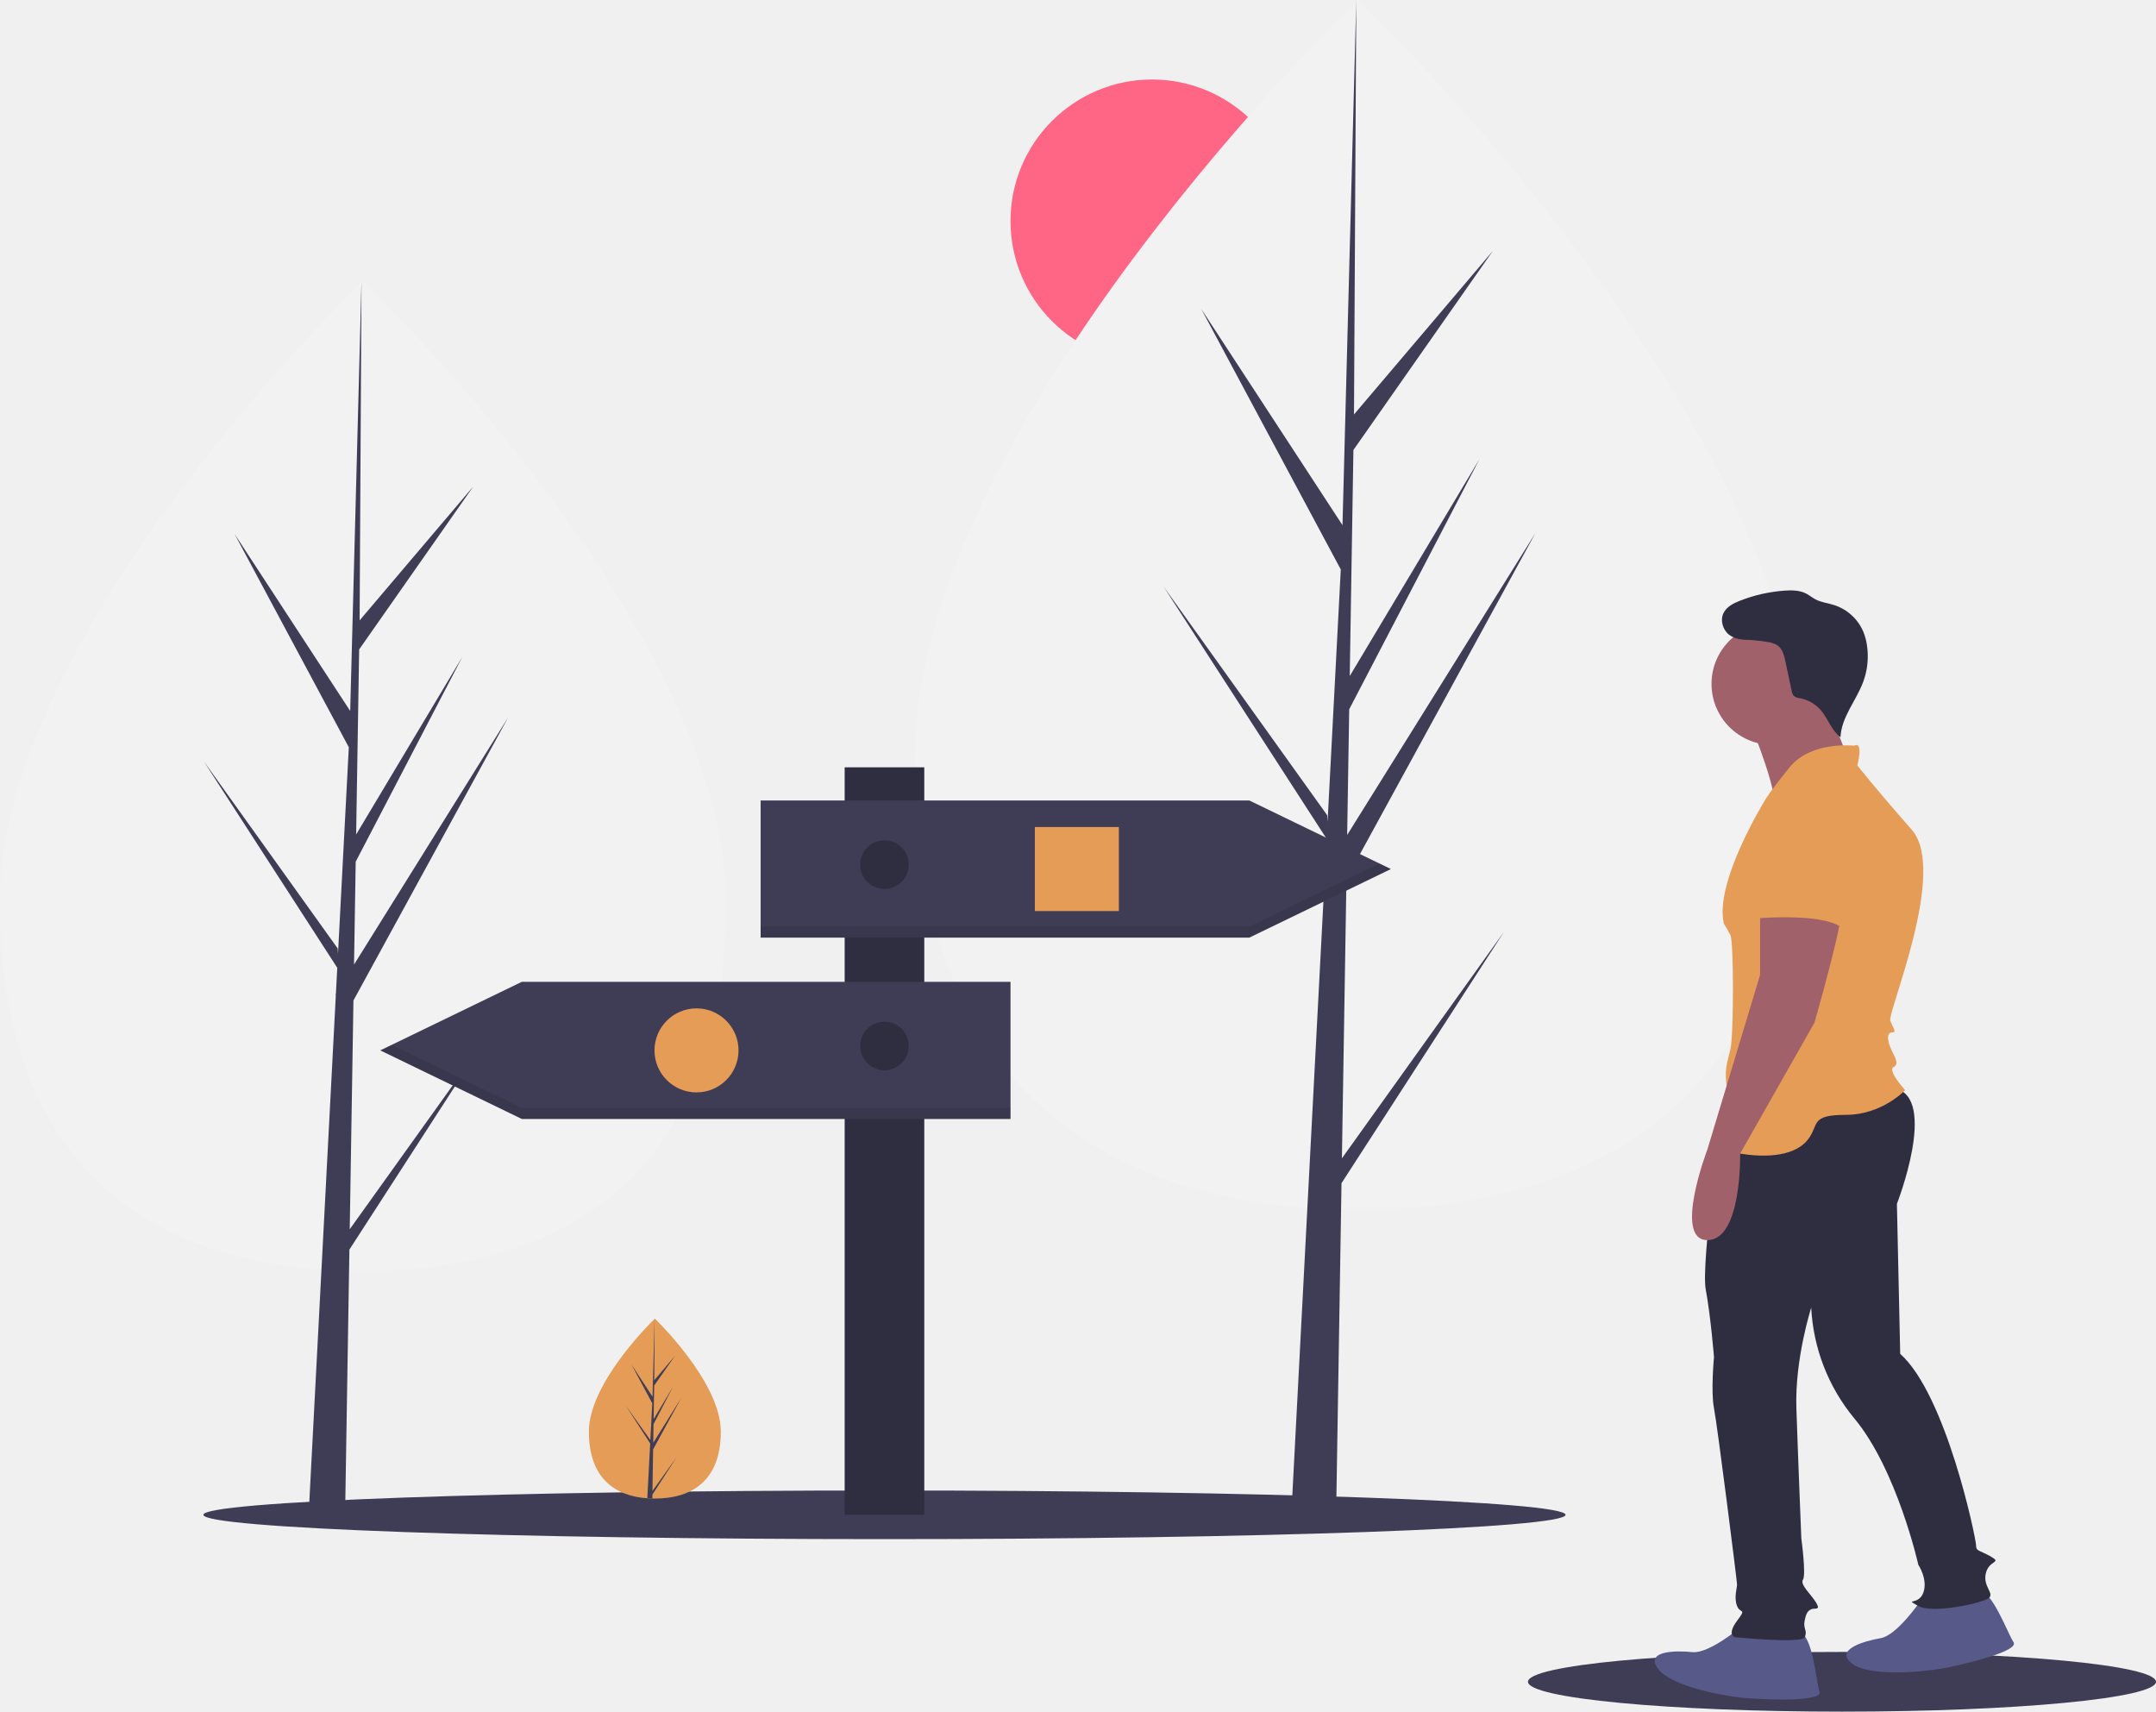
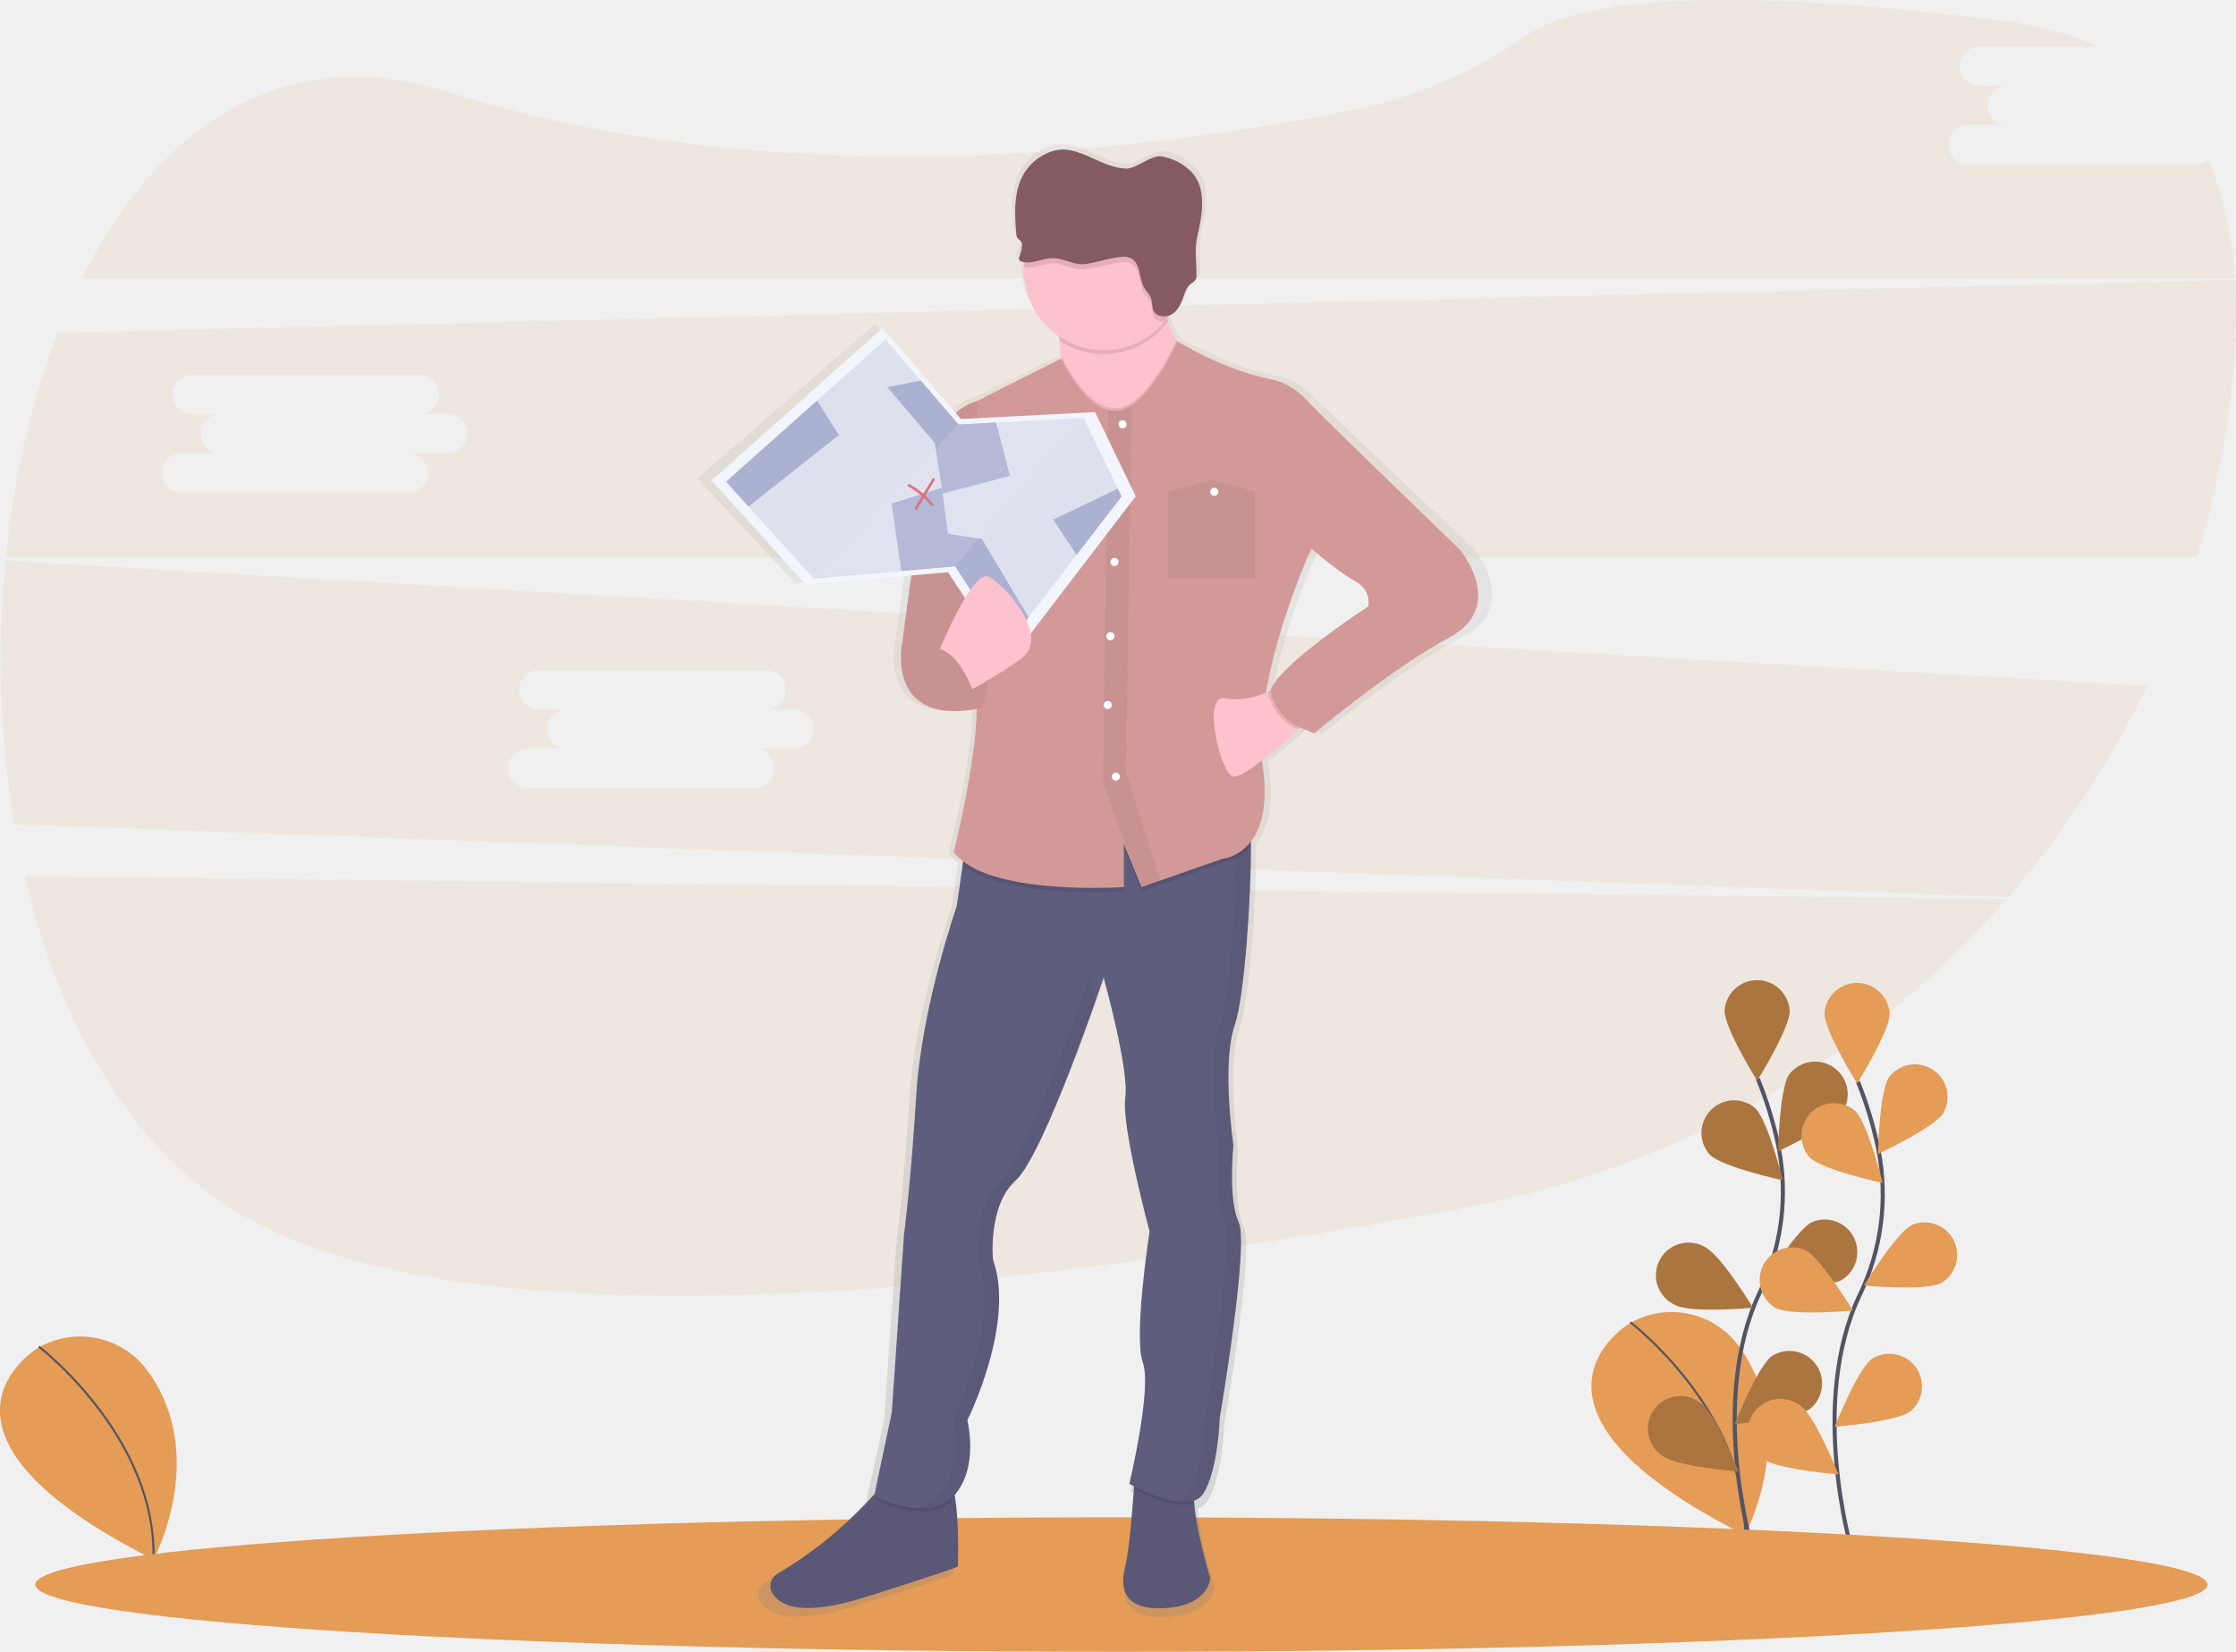
- <svg xmlns="http://www.w3.org/2000/svg" id="ee68b97f-fc10-400d-a2ff-be2b67d80654" data-name="Layer 1" width="974.967" height="773.958" viewBox="0 0 974.967 773.958">
-   <circle cx="520.967" cy="99.958" r="64" fill="#ff6584" />
-   <path d="M440.78,470.993c0,123.61-73.484,166.77-164.132,166.77s-164.132-43.16-164.132-166.77S276.648,190.131,276.648,190.131,440.78,347.383,440.78,470.993Z" transform="translate(-112.5165 -63.02104)" fill="#f2f2f2" />
-   <polygon points="158.153 555.833 159.833 452.383 229.79 324.4 160.097 436.154 160.852 389.639 209.067 297.044 161.052 377.329 161.052 377.329 162.412 293.669 214.04 219.952 162.625 280.514 163.474 127.11 158.138 330.188 158.576 321.811 106.085 241.464 157.735 337.893 152.844 431.327 152.698 428.847 92.185 344.294 152.515 437.608 151.903 449.293 151.794 449.469 151.844 450.428 139.435 687.478 156.014 687.478 158.003 565.037 218.185 471.952 158.153 555.833" fill="#3f3d56" />
-   <path d="M927.164,406.143c0,151.011-89.774,203.739-200.516,203.739S526.132,557.154,526.132,406.143,726.648,63.021,726.648,63.021,927.164,255.131,927.164,406.143Z" transform="translate(-112.5165 -63.02104)" fill="#f2f2f2" />
-   <polygon points="606.827 523.761 608.88 397.378 694.345 241.024 609.202 377.552 610.126 320.725 669.028 207.605 610.37 305.687 610.37 305.687 612.03 203.481 675.104 113.423 612.291 187.409 613.329 0 606.809 248.096 607.345 237.861 543.218 139.704 606.317 257.508 600.341 371.654 600.164 368.625 526.236 265.329 599.94 379.328 599.192 393.603 599.059 393.818 599.12 394.99 583.96 684.589 604.214 684.589 606.645 535.005 680.167 421.285 606.827 523.761" fill="#3f3d56" />
-   <ellipse cx="399.967" cy="684.958" rx="308" ry="11" fill="#3f3d56" />
-   <ellipse cx="832.967" cy="760.458" rx="142" ry="13.5" fill="#3f3d56" />
-   <rect x="381.967" y="346.958" width="36" height="338" fill="#2f2e41" />
-   <polygon points="564.967 423.958 343.967 423.958 343.967 361.958 564.967 361.958 628.967 392.958 564.967 423.958" fill="#3f3d56" />
-   <polygon points="564.967 418.958 343.967 418.958 343.967 423.958 564.967 423.958 628.967 392.958 623.806 390.458 564.967 418.958" opacity="0.1" />
-   <polygon points="235.967 505.958 456.967 505.958 456.967 443.958 235.967 443.958 171.967 474.958 235.967 505.958" fill="#3f3d56" />
-   <polygon points="177.128 472.458 171.967 474.958 235.967 505.958 456.967 505.958 456.967 500.958 235.967 500.958 177.128 472.458" opacity="0.1" />
-   <rect x="467.967" y="373.958" width="38" height="38" fill="#e49c56" />
-   <circle cx="314.967" cy="474.958" r="19" fill="#e49c56" />
-   <circle cx="399.967" cy="390.958" r="11" fill="#2f2e41" />
-   <circle cx="399.967" cy="472.958" r="11" fill="#2f2e41" />
-   <path d="M438.483,710.315c0,22.469-13.356,30.314-29.834,30.314q-.573,0-1.143-.013c-.763-.016-1.52-.053-2.267-.104-14.871-1.052-26.424-9.301-26.424-30.197,0-21.625,27.634-48.912,29.71-50.932l.004-.004c.08-.078.12-.116.12-.116S438.483,687.847,438.483,710.315Z" transform="translate(-112.5165 -63.02104)" fill="#e49c56" />
-   <path d="M407.563,737.192l10.912-15.247-10.939,16.921-.029,1.75c-.763-.016-1.52-.053-2.267-.104l1.176-22.479-.009-.174.02-.033.111-2.123L395.571,698.74,406.572,714.11l.025.451.889-16.985-9.388-17.528,9.503,14.547.925-35.212.004-.12v.116l-.154,27.767,9.347-11.008L408.337,689.539l-.247,15.207,8.727-14.594-8.763,16.832-.138,8.454,12.669-20.313-12.717,23.263Z" transform="translate(-112.5165 -63.02104)" fill="#3f3d56" />
-   <path d="M899.524,798.893s-14.159,11.923-21.611,11.178-21.611-.745-15.649,7.452,30.554,12.669,40.987,13.414,33.535,1.49,32.044-2.981S932.313,802.619,926.351,801.129,899.524,798.893,899.524,798.893Z" transform="translate(-112.5165 -63.02104)" fill="#575a89" />
-   <path d="M980.789,787.186s-10.434,15.29-17.812,16.575-21.016,5.09-13.071,11.384,32.834,3.991,43.084,1.905,32.701-7.577,30.064-11.483-9.681-23.604-15.824-23.437S980.789,787.186,980.789,787.186Z" transform="translate(-112.5165 -63.02104)" fill="#575a89" />
-   <path d="M891.229,568.517s-9.591,65.684-7.355,77.607,3.726,30.554,3.726,30.554-1.49,15.649,0,23.102,10.433,78.247,10.433,79.738-1.49,5.962,0,9.688,4.471.745,0,6.707-1.49,7.452-.745,7.452,29.809,2.981,31.299,0-.745-3.726,0-7.452,1.49-4.471,2.981-5.216,4.471.745,2.236-2.981-7.452-8.197-5.962-10.433-.745-18.63-.745-18.63-1.49-36.515-2.236-58.872,6.707-45.458,6.707-45.458a85.264,85.264,0,0,0,19.376,49.929c19.376,23.102,29.063,66.324,29.063,66.324s4.471,6.707,2.236,12.669-8.943,2.236-2.236,5.962,29.809-1.49,32.044-3.726-2.981-5.216-1.49-11.178,7.452-4.471,2.236-7.452-6.707-2.236-6.707-5.216-13.414-67.814-34.28-86.445l-1.49-67.814s18.63-47.694-.745-52.165S891.229,568.517,891.229,568.517Z" transform="translate(-112.5165 -63.02104)" fill="#2f2e41" />
-   <path d="M904.74,392.006s12.669,31.299,9.688,35.77,36.515-14.904,36.515-14.904-12.669-31.299-12.669-35.025S904.74,392.006,904.74,392.006Z" transform="translate(-112.5165 -63.02104)" fill="#a0616a" />
-   <circle cx="801.539" cy="309.237" r="27.573" fill="#a0616a" />
-   <path d="M950.943,400.204s-19.376-2.236-29.063,9.688-11.178,14.904-11.178,14.904-23.102,37.261-18.63,55.891a53.906,53.906,0,0,1,2.981,5.216c1.49,2.981,1.49,44.713,0,51.42s-2.981,8.943-1.49,18.63-11.923,25.337,3.726,28.318,27.573.745,32.789-5.962.745-11.178,17.14-11.178,26.828-11.178,26.828-11.178-8.197-8.943-5.216-10.433,0-5.216-1.49-8.943-1.49-6.707.745-6.707.745-1.49-.745-5.216,26.082-67.814,9.688-86.445-24.592-29.063-24.592-29.063S955.415,397.968,950.943,400.204Z" transform="translate(-112.5165 -63.02104)" fill="#e49c56" />
-   <path d="M908.466,470.999v32.789L884.619,582.781s-15.649,40.987,0,40.987,14.811-39.12,14.811-39.12l33.628-59.248s13.414-46.948,11.923-50.675S908.466,470.999,908.466,470.999Z" transform="translate(-112.5165 -63.02104)" fill="#a0616a" />
-   <path d="M921.135,422.56s-22.356,8.943-16.395,32.789,0,23.102,0,23.102,30.554-2.981,40.242,3.726l2.236-8.943S956.16,421.815,921.135,422.56Z" transform="translate(-112.5165 -63.02104)" fill="#e49c56" />
-   <path d="M904.64,351.559a11.001,11.001,0,0,1-10.334-1.608c-2.809-2.314-4-6.585-2.348-9.828,1.427-2.8,4.479-4.337,7.406-5.482a68.83,68.83,0,0,1,20.171-4.555c3.297-.234,6.759-.197,9.701,1.309,1.456.745,2.72,1.821,4.162,2.592,2.651,1.419,5.735,1.735,8.6,2.648A21.526,21.526,0,0,1,955.152,348.728a25.939,25.939,0,0,1,1.62,6.003,33.435,33.435,0,0,1-1.739,16.738c-3.177,8.458-9.839,15.852-10.215,24.879-4.078-2.959-5.59-8.299-8.858-12.133a16.503,16.503,0,0,0-9.419-5.463,5.246,5.246,0,0,1-2.808-1.024,4.52,4.52,0,0,1-1.025-2.392l-2.79-13.174c-.568-2.681-1.285-5.604-3.489-7.234a10.558,10.558,0,0,0-4.548-1.602,71.339,71.339,0,0,0-11.65-1.062" transform="translate(-112.5165 -63.02104)" fill="#2f2e41" />
+ <svg xmlns="http://www.w3.org/2000/svg" id="86b9c162-e770-4ffa-9cda-84e615f7dc7a" data-name="Layer 1" width="1097.33" height="810.62" viewBox="0 0 1097.33 810.62">
+   <defs>
+     <linearGradient id="18f7bdf6-b159-4951-801a-ccf90bc3291f" x1="588.67" y1="838.15" x2="588.67" y2="115.47" gradientUnits="userSpaceOnUse">
+       <stop offset="0" stop-color="gray" stop-opacity="0.25" />
+       <stop offset="0.54" stop-color="gray" stop-opacity="0.12" />
+       <stop offset="1" stop-color="gray" stop-opacity="0.1" />
+     </linearGradient>
+   </defs>
+   <path d="M63.41,474.66C80.77,548.86,117.52,613,175.6,644.09c120.7,64.61,392.91,31.29,596.07-7A465.21,465.21,0,0,0,1036.21,485.9Z" transform="translate(-51.34 -44.69)" fill="#e49c56" opacity="0.1" />
+   <path d="M850.65,694.41S783,735.21,907.68,798c0,0,27.46-51-2.9-92.57a40.94,40.94,0,0,0-53.12-11.64Z" transform="translate(-51.34 -44.69)" fill="#e49c56" />
+   <path d="M851.43,693.55S909.31,737.83,907.68,798" transform="translate(-51.34 -44.69)" fill="none" stroke="#535461" stroke-miterlimit="10" />
+   <path d="M69.65,706.41S2,747.21,126.68,810c0,0,27.46-51-2.9-92.57a40.94,40.94,0,0,0-53.12-11.64Z" transform="translate(-51.34 -44.69)" fill="#e49c56" />
+   <path d="M70.43,705.55S128.31,749.83,126.68,810" transform="translate(-51.34 -44.69)" fill="none" stroke="#535461" stroke-miterlimit="10" />
+   <path d="M911,803.77s-21.19-72,4-124.91a113.65,113.65,0,0,0,9.19-71.3A191.13,191.13,0,0,0,914,574.1" transform="translate(-51.34 -44.69)" fill="none" stroke="#535461" stroke-miterlimit="10" stroke-width="2" />
+   <path d="M929.69,540.64c0,8.82-16,34.39-16,34.39s-16-25.57-16-34.39a16,16,0,0,1,31.93,0Z" transform="translate(-51.34 -44.69)" fill="#e49c56" />
+   <path d="M956.08,589.48c-4.79,7.4-32.09,20.19-32.09,20.19s.5-30.14,5.29-37.54a16,16,0,0,1,26.8,17.36Z" transform="translate(-51.34 -44.69)" fill="#e49c56" />
+   <path d="M954.93,672.95c-7.87,4-37.89,1.23-37.89,1.23s15.64-25.77,23.52-29.74a16,16,0,0,1,14.38,28.51Z" transform="translate(-51.34 -44.69)" fill="#e49c56" />
+   <path d="M939.83,735.91c-7.09,5.24-37.14,7.61-37.14,7.61s11.06-28,18.15-33.29a16,16,0,0,1,19,25.67Z" transform="translate(-51.34 -44.69)" fill="#e49c56" />
+   <path d="M890.46,611.38c6.32,6.14,35.79,12.51,35.79,12.51s-7.22-29.27-13.54-35.41a16,16,0,0,0-22.25,22.9Z" transform="translate(-51.34 -44.69)" fill="#e49c56" />
+   <path d="M873.75,685.23c7.87,4,37.89,1.23,37.89,1.23S896,660.69,888.12,656.72a16,16,0,1,0-14.38,28.51Z" transform="translate(-51.34 -44.69)" fill="#e49c56" />
+   <path d="M867.35,759.24c7.09,5.24,37.14,7.61,37.14,7.61s-11.06-28-18.15-33.29a16,16,0,1,0-19,25.67Z" transform="translate(-51.34 -44.69)" fill="#e49c56" />
+   <path d="M929.69,540.64c0,8.82-16,34.39-16,34.39s-16-25.57-16-34.39a16,16,0,0,1,31.93,0Z" transform="translate(-51.34 -44.69)" opacity="0.25" />
+   <path d="M956.08,589.48c-4.79,7.4-32.09,20.19-32.09,20.19s.5-30.14,5.29-37.54a16,16,0,0,1,26.8,17.36Z" transform="translate(-51.34 -44.69)" opacity="0.25" />
+   <path d="M954.93,672.95c-7.87,4-37.89,1.23-37.89,1.23s15.64-25.77,23.52-29.74a16,16,0,0,1,14.38,28.51Z" transform="translate(-51.34 -44.69)" opacity="0.25" />
+   <path d="M939.83,735.91c-7.09,5.24-37.14,7.61-37.14,7.61s11.06-28,18.15-33.29a16,16,0,0,1,19,25.67Z" transform="translate(-51.34 -44.69)" opacity="0.25" />
+   <path d="M890.46,611.38c6.32,6.14,35.79,12.51,35.79,12.51s-7.22-29.27-13.54-35.41a16,16,0,0,0-22.25,22.9Z" transform="translate(-51.34 -44.69)" opacity="0.25" />
+   <path d="M873.75,685.23c7.87,4,37.89,1.23,37.89,1.23S896,660.69,888.12,656.72a16,16,0,1,0-14.38,28.51Z" transform="translate(-51.34 -44.69)" opacity="0.25" />
+   <path d="M867.35,759.24c7.09,5.24,37.14,7.61,37.14,7.61s-11.06-28-18.15-33.29a16,16,0,1,0-19,25.67Z" transform="translate(-51.34 -44.69)" opacity="0.25" />
+   <path d="M960,805.14s-21.19-72,4-124.91a113.65,113.65,0,0,0,9.19-71.3,191.13,191.13,0,0,0-10.09-33.46" transform="translate(-51.34 -44.69)" fill="none" stroke="#535461" stroke-miterlimit="10" stroke-width="2" />
+   <path d="M978.73,542c0,8.82-16,34.39-16,34.39s-16-25.57-16-34.39a16,16,0,0,1,31.93,0Z" transform="translate(-51.34 -44.69)" fill="#e49c56" />
+   <path d="M1005.12,590.85C1000.33,598.25,973,611,973,611s.5-30.14,5.29-37.54a16,16,0,0,1,26.8,17.36Z" transform="translate(-51.34 -44.69)" fill="#e49c56" />
+   <path d="M1004,674.32c-7.87,4-37.89,1.23-37.89,1.23s15.64-25.77,23.52-29.74A16,16,0,0,1,1004,674.32Z" transform="translate(-51.34 -44.69)" fill="#e49c56" />
+   <path d="M988.87,737.28c-7.09,5.24-37.14,7.61-37.14,7.61s11.06-28,18.15-33.29a16,16,0,0,1,19,25.67Z" transform="translate(-51.34 -44.69)" fill="#e49c56" />
+   <path d="M939.5,612.75c6.32,6.14,35.79,12.51,35.79,12.51s-7.22-29.27-13.54-35.41a16,16,0,0,0-22.25,22.9Z" transform="translate(-51.34 -44.69)" fill="#e49c56" />
+   <path d="M922.78,686.6c7.87,4,37.89,1.23,37.89,1.23S945,662.06,937.16,658.09a16,16,0,0,0-14.38,28.51Z" transform="translate(-51.34 -44.69)" fill="#e49c56" />
+   <path d="M916.38,760.61c7.09,5.24,37.14,7.61,37.14,7.61s-11.06-28-18.15-33.29a16,16,0,1,0-19,25.67Z" transform="translate(-51.34 -44.69)" fill="#e49c56" />
+   <path d="M1128.77,125.41H1017.3a9.63,9.63,0,1,1,0-19.27h19.27a9.63,9.63,0,0,1,0-19.27H1022.8a9.63,9.63,0,0,1,0-19.27H1081c-12.91-6-28-10.27-45.38-12.51-158.64-20.38-215.28-6.9-235.26,7-24.65,17.1-52.15,29.68-81.54,35.74C620.92,118,437.87,142.29,272,90c-82.46-26-143.75,17.92-180.48,91.28H1148.13c-1.38-21.32-5.51-41-13.09-58.24A9.58,9.58,0,0,1,1128.77,125.41Z" transform="translate(-51.34 -44.69)" fill="#e49c56" opacity="0.1" />
+   <path d="M54,319.79a491.06,491.06,0,0,0,4.33,129.46L1037,485a460,460,0,0,0,68-103.7ZM441,412.14H421.77a9.63,9.63,0,0,1,0,19.27H310.3a9.63,9.63,0,1,1,0-19.27h19.27a9.63,9.63,0,0,1,0-19.27H315.8a9.63,9.63,0,0,1,0-19.27H427.27a9.63,9.63,0,1,1,0,19.27H441a9.63,9.63,0,0,1,0,19.27Z" transform="translate(-51.34 -44.69)" fill="#e49c56" opacity="0.1" />
+   <path d="M1148.17,182,79.68,208c-13,33.41-21.61,71.19-25.59,110.34H1129.45A456.46,456.46,0,0,0,1145,248C1148.17,225,1149.46,202.71,1148.17,182ZM271,267.14H251.77a9.63,9.63,0,0,1,0,19.27H140.3a9.63,9.63,0,1,1,0-19.27h19.27a9.63,9.63,0,0,1,0-19.27H145.8a9.63,9.63,0,0,1,0-19.27H257.27a9.63,9.63,0,1,1,0,19.27H271a9.63,9.63,0,0,1,0,19.27Z" transform="translate(-51.34 -44.69)" fill="#e49c56" opacity="0.1" />
+   <ellipse cx="550.33" cy="777.62" rx="533" ry="33" fill="#e49c56" />
+   <path d="M774.44,313.8s-61.81-58.17-70.74-66.87c-3.11-3-6.05-6-8.56-8.53a33.57,33.57,0,0,0-17.73-9.29c-23.16-4.39-46.85-18.63-46.85-18.63h0c-.13-.17-.26-.32-.38-.5a28.17,28.17,0,0,1-4.35-9.3c-.13-.49-.26-1-.37-1.52q.56-.72,1.09-1.47a7.16,7.16,0,0,0,1.17-.53c2.93-1.67,4.58-4.76,5.69-7.8,1-2.69,1.8-5.66,4.18-7.41a8.74,8.74,0,0,0,2.27-1.81,5.33,5.33,0,0,0,.53-3.09c0-6.83-1.09-12.07.5-18.73,2.54-10.66,4.87-24-3.18-31.91a28.11,28.11,0,0,0-15.16-7.55c-5.17-.82-12.82,6.22-18.06,6-13.35-.51-24.6-12.55-37.29-8.66a26.22,26.22,0,0,0-13.7,9.82c-6.26,8.92-5.66,20.46-4.76,31.1a3.87,3.87,0,0,0,.69,2.27c.47.55,1.22.84,1.68,1.39a3.37,3.37,0,0,1,.52,2.49,16.34,16.34,0,0,1-1.24,5,2,2,0,0,0-.19,1.81,1.89,1.89,0,0,0,1,.68,9.09,9.09,0,0,0,1.65.39c-.09.88-.17,1.76-.2,2.65,0,.5,0,1,0,1.51a39.14,39.14,0,0,0,17.82,32.68c.11.72.23,1.46.34,2.23.34,2.37.65,5,.88,7.86,0,.52.08,1,.12,1.57l-.27-.55-43,21.08a21.31,21.31,0,0,0-8.67,4.25l-.85.42v.25q-.53.44-1.08.94L480.63,203.9l-87,75.52,47.84,51.51,53.76-4.48c-2.65,18.2-4.46,32.15-4.46,32.15s-9.83,42.13,37.79,34.07c-.31,26.57-11.69,70.91-11.69,70.91a23.42,23.42,0,0,0,4.63,4.57l-.27,1.81-3,20.37s-17.86,49.48-20.6,93.61-6.18,68.87-6.18,68.87l-6.18,88.27-8.69,40.36a204.06,204.06,0,0,1-49.4,39.5,6.92,6.92,0,0,0-2.8,9.48c3.52,6.06,14.35,12.35,47.15,2.27,52.2-16,47.39-15.38,47.39-15.38s.77-21.42-1.45-34.12c-.07-.38-.14-.75-.21-1.12,12.5-14.09,6.46-37,6.46-37s24.72-48.14,13-79.57c0,0-2.75-26.75,11.68-39.45.2-.18.41-.38.62-.59l.19-.2.47-.5.21-.23.55-.64.12-.14c.22-.27.45-.56.68-.86l.18-.24L552,622l.22-.32.54-.79.18-.26.73-1.11.14-.22.61-1,.23-.38.56-.94.21-.36.77-1.34v0l.77-1.38.22-.41.59-1.09.23-.44.71-1.35.09-.17.82-1.6.2-.39.64-1.27.24-.48.67-1.36.17-.34.84-1.75.14-.29.7-1.49.24-.51.65-1.39.21-.45.86-1.87,0,0,.83-1.85.23-.51.65-1.47.22-.51L568,591l0-.08.87-2,.19-.43.68-1.58.23-.53.71-1.69.14-.32.86-2,.14-.33.71-1.7.23-.55.65-1.59.19-.46.83-2,.07-.17.75-1.85.23-.57.61-1.52.22-.55.72-1.82.07-.19.78-2,.23-.58.56-1.43.24-.63.59-1.52.17-.45.73-1.89.2-.52.53-1.38.27-.7.47-1.22.25-.66.66-1.75.19-.51.48-1.28.27-.71.4-1.07.27-.73.45-1.21.29-.78.45-1.22.29-.78.31-.84.29-.8.25-.69.67-1.82.11-.31.31-.86.21-.57.32-.87.15-.41c2.87-7.91,4.63-13,4.63-13s13,45.47,11,59.51,12.36,66.2,12.36,66.2-8.24,52.16-3.43,64.86-6.87,60.18-6.87,60.18.89.49,2.4,1.24l-.09,1.29c-.75,10.44-2.38,30.5-4.37,38.26-2.75,10.7-1.37,22.07,20.6,20.73s22.66-14.71,22.66-14.71-7.25-23.38-8.14-37.17c0-.45,0-.89-.06-1.32l0,0,.62-.23.18-.07c.25-.11.49-.22.72-.34l0,0c.22-.12.42-.24.63-.37l.18-.12q.26-.18.51-.38l.12-.1q.3-.25.57-.52l.13-.13q.21-.23.41-.47l.14-.18c.16-.21.32-.43.47-.67,7.55-12,8.24-37.45,8.24-37.45s15.11-85.59,9.62-97-2.75-38.11-2.75-38.11-6.18-40.12.69-59.51c5.14-14.52,8.36-64.66,8.21-88.65q0-.75,0-1.47c0-.17,0-.34,0-.51,5.12-6.36,9-17.52,6.24-37.08-.16-1.11-.28-2.23-.4-3.37,7.8-5.83,15.5-12.68,15.5-12.68l2.66-2.74.85-.88c.74.31,1.52.59,2.33.84,3,1.36,5.14,2.12,5.14,2.12s39.15-32.1,68.68-47.48S774.44,313.8,774.44,313.8Zm-46.7,28.08S686.53,368,679,381.34a10,10,0,0,0-1,2.38l-1,.42h0l-1.26.48c6.31-36,23.2-71.49,23.2-71.49s13,11.37,22,16S727.74,341.89,727.74,341.89Z" transform="translate(-51.34 -44.69)" fill="url(#18f7bdf6-b159-4951-801a-ccf90bc3291f)" />
+   <path d="M475.73,828.55c-31.64,10-42.09,3.76-45.48-2.25a7,7,0,0,1,2.7-9.39,198.05,198.05,0,0,0,48-39.54c3.52-4,5.37-6.45,5.37-6.45s24.51-4.64,30.47,0c1.49,1.16,2.53,4.4,3.24,8.6,2.14,12.58,1.4,33.8,1.4,33.8S526.07,812.65,475.73,828.55Z" transform="translate(-51.34 -44.69)" fill="#5b5877" />
+   <path d="M645.3,819.27s-.66,13.25-21.86,14.57-22.52-9.94-19.87-20.53c1.92-7.68,3.49-27.55,4.21-37.9.27-3.93.42-6.48.42-6.48s33.12-3.31,29.81,6a20.65,20.65,0,0,0-.56,7.56C638.31,796.12,645.3,819.27,645.3,819.27Z" transform="translate(-51.34 -44.69)" fill="#5b5877" />
+   <path d="M520,779.52l-.59.68c-12.59,13.91-39.08,0-39.08,0l.59-2.82c3.52-4,5.37-6.45,5.37-6.45s24.51-4.64,30.47,0C518.29,772.08,519.33,775.32,520,779.52Z" transform="translate(-51.34 -44.69)" opacity="0.1" />
+   <path d="M638,774.89a20.65,20.65,0,0,0-.56,7.56c-8.66,3-24-4.1-29.67-7,.27-3.93.42-6.48.42-6.48S641.33,765.62,638,774.89Z" transform="translate(-51.34 -44.69)" opacity="0.1" />
+   <path d="M659.21,644.4c5.3,11.26-9.27,96-9.27,96s-.66,25.17-7.95,37.09-36.43-4.64-36.43-4.64,11.26-47,6.62-59.62S615.49,649,615.49,649s-13.91-51.67-11.92-65.58-10.6-59-10.6-59-29.15,86.78-43.06,99.36-11.26,39.08-11.26,39.08c11.26,31.13-12.59,78.83-12.59,78.83s6,23.18-6.62,37.09-39.08,0-39.08,0L489,737.8l6-87.44s3.31-24.51,6-68.23,19.87-92.74,19.87-92.74l2.88-20.18,2.42-16.92s134.47-4.64,137.78-5.3c.83-.17,1.25,4.89,1.29,12.86.15,23.77-3,73.43-7.92,87.82-6.62,19.21-.66,59-.66,59S653.91,633.14,659.21,644.4Z" transform="translate(-51.34 -44.69)" fill="#5f5d7e" />
+   <g opacity="0.05">
+     <path d="M585.69,524.5s-29.15,86.78-43.06,99.36-11.26,39.08-11.26,39.08c11.26,31.13-12.59,78.83-12.59,78.83s6,23.18-6.62,37.09a19,19,0,0,1-12.22,6c7,.73,14.39-.33,19.5-6,12.59-13.91,6.62-37.09,6.62-37.09s23.85-47.69,12.59-78.83c0,0-2.65-26.5,11.26-39.08,10.69-9.67,30.36-63.11,38.91-87.37C587.06,529.41,585.69,524.5,585.69,524.5Z" transform="translate(-51.34 -44.69)" />
+     <path d="M656.56,606.64s-6-39.74.66-59c5-14.39,8.06-64.05,7.92-87.82,0-8-.46-13-1.29-12.86-.41.08-2.88.23-6.87.42.56,1.36.84,5.92.88,12.45.15,23.77-3,73.43-7.92,87.82-6.62,19.21-.66,59-.66,59s-2.65,26.5,2.65,37.76-9.27,96-9.27,96-.66,25.17-7.95,37.09a8.84,8.84,0,0,1-6.08,4c5.67.84,10.83.14,13.36-4,7.29-11.92,7.95-37.09,7.95-37.09s14.57-84.79,9.27-96S656.56,606.64,656.56,606.64Z" transform="translate(-51.34 -44.69)" />
+   </g>
+   <path d="M639.34,219.8,634.7,265.5s-73.53,15.9-65.58-9.94c3.76-12.23,4-25.36,3.13-35.79-.23-2.82-.52-5.44-.85-7.79a111.52,111.52,0,0,0-2.28-12.06s57-43.06,54.32-13.91a47.46,47.46,0,0,0,1.05,16.47,28.24,28.24,0,0,0,4.2,9.21C633.38,218.31,639.34,219.8,639.34,219.8Z" transform="translate(-51.34 -44.69)" fill="#fdc2cc" />
+   <path d="M624.5,202.49c-.53.72-1.09,1.43-1.66,2.11A39.09,39.09,0,0,1,571.4,212a111.52,111.52,0,0,0-2.28-12.06s57-43.06,54.32-13.91A47.46,47.46,0,0,0,624.5,202.49Z" transform="translate(-51.34 -44.69)" opacity="0.1" />
+   <path d="M632.05,177.4a39.08,39.08,0,0,1-78.16,0c0-.5,0-1,0-1.5a39.08,39.08,0,0,1,78.13,1.5Z" transform="translate(-51.34 -44.69)" fill="#fdc2cc" />
+   <path d="M665.14,459.87a21.3,21.3,0,0,1-13.88,8.33l-30.44,10.65-.07,0-9.23,3.23-3.87-9.52-4.74-11.68v21.2s-58.16,4-79.26-12.89l2.42-16.92s134.47-4.64,137.78-5.3C664.68,446.84,665.1,451.89,665.14,459.87Z" transform="translate(-51.34 -44.69)" opacity="0.1" />
+   <path d="M639.34,219.8,634.7,265.5s-73.53,15.9-65.58-9.94c3.76-12.23,4-25.36,3.13-35.79,1.27,2.66,10.62,21.48,22.71,24.75h0a13.11,13.11,0,0,0,4.63.44,15.37,15.37,0,0,0,7.13-2.76c10.88-7.23,20-26.26,22-30.5C633.38,218.31,639.34,219.8,639.34,219.8Z" transform="translate(-51.34 -44.69)" opacity="0.1" />
+   <path d="M762.55,357.58c-28.48,15.24-66.24,47-66.24,47s-27.82-9.94-20.53-23.18,47-39.08,47-39.08,2-7.95-6.62-12.59-21.2-15.9-21.2-15.9-29.81,64.25-23.85,107.31-19.87,45-19.87,45l-30.44,10.65-.07,0-9.23,3.23-3.87-9.52-4.74-11.68v21.2s-67.57,4.64-83.46-17.22c0,0,14.57-58.29,10.6-80.81s-8.61-135.79-8.61-135.79l50.67-25.5S582,242.33,595,245.86h0a13.11,13.11,0,0,0,4.63.44,15.37,15.37,0,0,0,7.13-2.76c12.27-8.15,22.35-31.35,22.35-31.35s22.85,14.1,45.19,18.45a32.1,32.1,0,0,1,17.1,9.2c2.42,2.53,5.26,5.44,8.26,8.45,8.61,8.61,68.23,66.24,68.23,66.24S791,342.34,762.55,357.58Z" transform="translate(-51.34 -44.69)" fill="#d39999" />
+   <path d="M697,393.35l-8.7,9.21-2.56,2.72s-23.18,21.2-29.15,20.53-15.9-41.07-4-38.42c7.24,1.61,15.71-.93,21.23-3.18h0a56.17,56.17,0,0,0,5.92-2.78Z" transform="translate(-51.34 -44.69)" fill="#fdc2cc" />
+   <path d="M632.05,177.4a38.9,38.9,0,0,1-9.22,25.21,5.64,5.64,0,0,1-5.25-2.51c-1.1-1.93-.64-4.35-1.37-6.43s-2.39-3.51-3.44-5.36c-2.66-4.66-1.54-11.72-6.41-14.22-2.24-1.14-4.95-.76-7.45-.34-4.91.81-9.85,2.42-14.69,3.09-5.52.78-10.49-2.81-15.94-2.89-4.86-.08-9.74,2.77-14.35,1.95a39.08,39.08,0,0,1,78.13,1.5Z" transform="translate(-51.34 -44.69)" opacity="0.1" />
+   <path d="M598.91,171.1c2.5-.41,5.21-.8,7.45.35,4.87,2.49,3.75,9.55,6.41,14.21,1.05,1.85,2.75,3.36,3.45,5.36s.27,4.5,1.37,6.43c1.59,2.79,5.9,3.2,8.73,1.54s4.41-4.71,5.48-7.73c.94-2.66,1.73-5.6,4-7.34a8.48,8.48,0,0,0,2.19-1.79,5.4,5.4,0,0,0,.52-3.06c0-6.76-1.05-12,.48-18.55,2.45-10.56,4.69-23.78-3.07-31.61a26.85,26.85,0,0,0-14.62-7.48c-5-.82-12.36,6.16-17.42,6-12.87-.51-23.73-12.43-36-8.58a25.32,25.32,0,0,0-13.22,9.73c-6,8.84-5.46,20.26-4.59,30.81a3.9,3.9,0,0,0,.67,2.25c.45.54,1.18.83,1.62,1.38a3.41,3.41,0,0,1,.5,2.46,16.55,16.55,0,0,1-1.19,5,2.06,2.06,0,0,0-.18,1.8,1.82,1.82,0,0,0,1,.68c5,1.8,10.4-1.67,15.75-1.58s10.43,3.67,15.95,2.89C589.06,173.52,594,171.91,598.91,171.1Z" transform="translate(-51.34 -44.69)" fill="#865a61" />
+   <path d="M620.83,476.86l-.07,0-9.57,3.56-3.54-9.85-15-41.82L595,245.86h0a13.11,13.11,0,0,0,4.63.44,15.37,15.37,0,0,0,7.13-2.76h0l-2.84,180Z" transform="translate(-51.34 -44.69)" opacity="0.05" />
+   <circle cx="550.91" cy="208.23" r="1.99" fill="#fff" />
+   <circle cx="546.93" cy="275.79" r="1.99" fill="#fff" />
+   <circle cx="543.62" cy="346.01" r="1.99" fill="#fff" />
+   <circle cx="547.6" cy="381.11" r="1.99" fill="#fff" />
+   <polygon points="615.83 283.74 573.43 283.74 573.43 241.35 594.63 235.38 615.83 241.35 615.83 283.74" opacity="0.05" />
+   <circle cx="548.92" cy="239.36" r="1.99" fill="#fff" />
+   <circle cx="595.95" cy="241.35" r="1.99" fill="#fff" />
+   <circle cx="544.95" cy="312.22" r="1.99" fill="#fff" />
+   <path d="M530.71,241.66s-18.55,2.65-24.51,36.43-11.92,80.81-11.92,80.81S484.34,402.62,534,392l2.65-15.24s-5,17.55-3.64-17.55,1.66-58,1.66-58Z" transform="translate(-51.34 -44.69)" fill="#d39999" />
+   <path d="M530.71,241.66s-18.55,2.65-24.51,36.43-11.92,80.81-11.92,80.81S484.34,402.62,534,392l2.65-15.24s-7.62,16.89-6.29-18.22,4.31-57.3,4.31-57.3Z" transform="translate(-51.34 -44.69)" opacity="0.05" />
+   <path d="M697,393.35l-8.7,9.21c-12.37-5-14.77-18.11-14.77-18.11l.32-.24h0a56.17,56.17,0,0,0,5.92-2.78Z" transform="translate(-51.34 -44.69)" opacity="0.1" />
+   <path d="M684.72,376.46l-9.89,7.33s3.27,17.84,21.81,19.83l7.95-13.91Z" transform="translate(-51.34 -44.69)" fill="#d39999" />
+   <polygon points="349.25 235.77 433.13 160.96 471.52 205.63 537.4 202.23 557.37 243.53 494.65 325.45 465.27 280.82 395.39 286.8 349.25 235.77" fill="#f2f5fb" />
+   <polygon points="550.42 243.63 528.35 272.3 504.8 302.9 493.92 317.05 468.75 277.89 442.35 280.21 399.37 283.98 367.35 248.57 356.34 236.4 401.01 196.56 434.57 166.64 451.86 186.76 470.36 208.29 488.84 207.34 531.8 205.12 548.57 239.8 550.42 243.63" fill="#dde0ed" />
+   <polygon points="411.67 213.48 367.35 248.57 356.34 236.4 401.01 196.56 411.67 213.48" fill="#abb1d1" />
+   <polygon points="462.23 239.33 458.74 217.34 435.42 189.97 451.86 186.76 470.36 208.29 488.84 207.34 495.62 233.53 462.69 242.2 462.23 239.33" fill="#abb1d1" />
+   <polygon points="550.42 243.63 528.35 272.3 516.89 255.02 548.57 239.8 550.42 243.63" fill="#abb1d1" />
+   <polygon points="504.8 302.9 493.92 317.05 468.75 277.89 442.35 280.21 437.56 247.1 462.23 239.33 465.19 261.95 481.88 264.54 504.8 302.9" fill="#abb1d1" />
+   <path d="M508.88,293a.66.66,0,0,1-.64-.23,38.34,38.34,0,0,0-11.07-9.27.66.66,0,1,1,.64-1.16,39.67,39.67,0,0,1,11.45,9.59.66.66,0,0,1-.39,1.07Z" transform="translate(-51.34 -44.69)" fill="#d7666f" />
+   <path d="M501,294.84a.66.66,0,0,1-.69-1l8.58-14.17a.66.66,0,0,1,1.13.69l-8.58,14.17A.66.66,0,0,1,501,294.84Z" transform="translate(-51.34 -44.69)" fill="#d7666f" />
+   <polygon points="399.39 283.1 470.21 208.14 531.67 205.15 468.92 277.63 399.39 283.1" fill="#fff" opacity="0.1" />
+   <path d="M512.16,364.16s16.56-40.63,24.51-36.41,31.13,29.55,15.24,40.63-27.16,16.36-27.16,16.36l-12.59-1.58Z" transform="translate(-51.34 -44.69)" fill="#fdc2cc" />
+   <path d="M503.22,364.53s15.19-11.92,27.46,24.18l-11.57,1.66-13.25-7.95Z" transform="translate(-51.34 -44.69)" fill="#d39999" />
+   <path d="M503.22,364.53s15.19-11.92,27.46,24.18l-11.57,1.66-13.25-7.95Z" transform="translate(-51.34 -44.69)" opacity="0.05" />
</svg>
